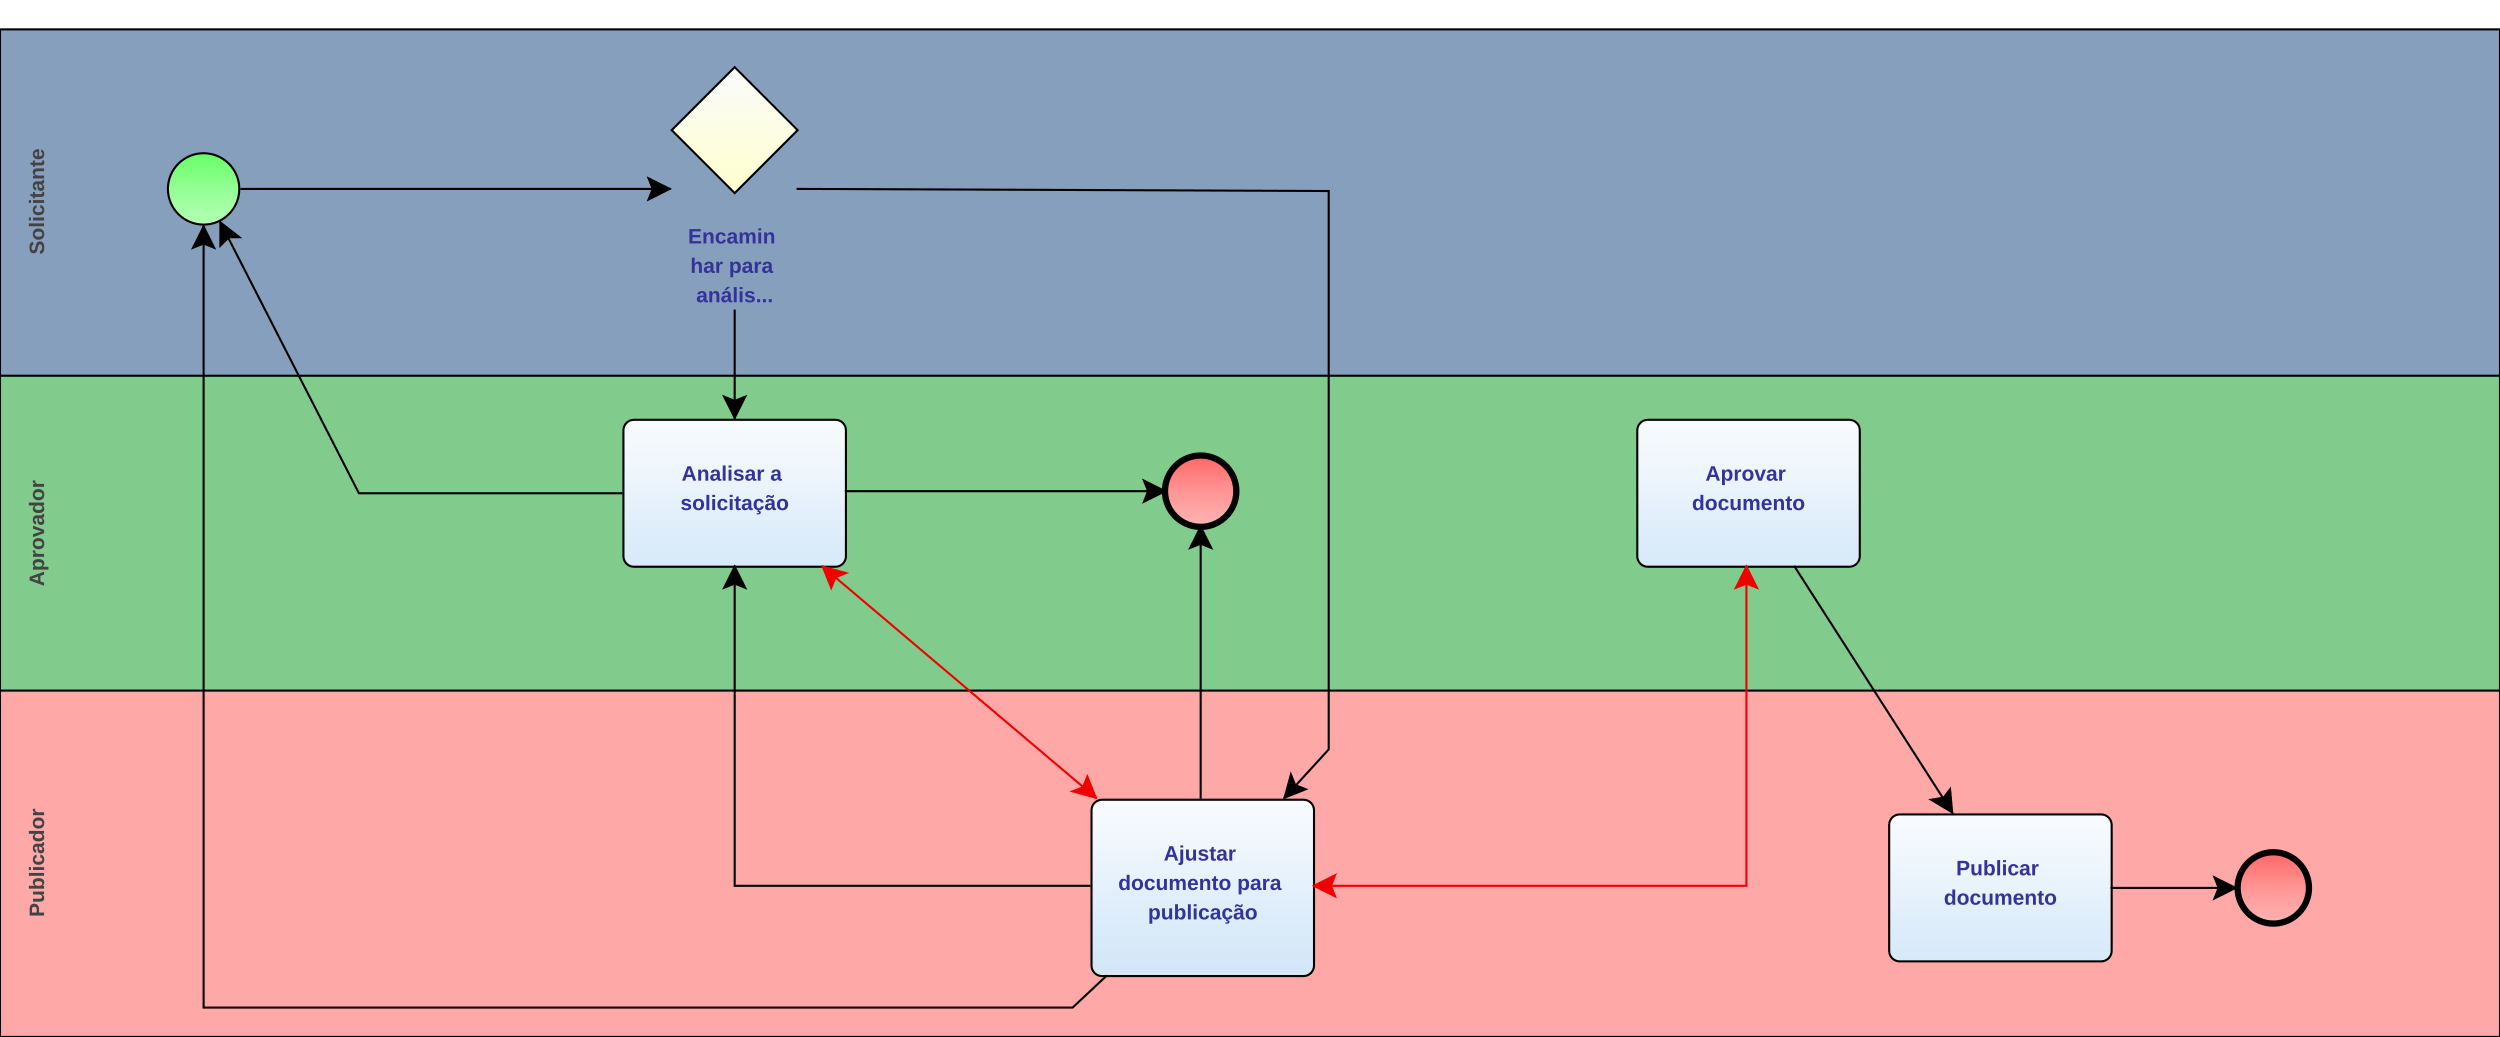
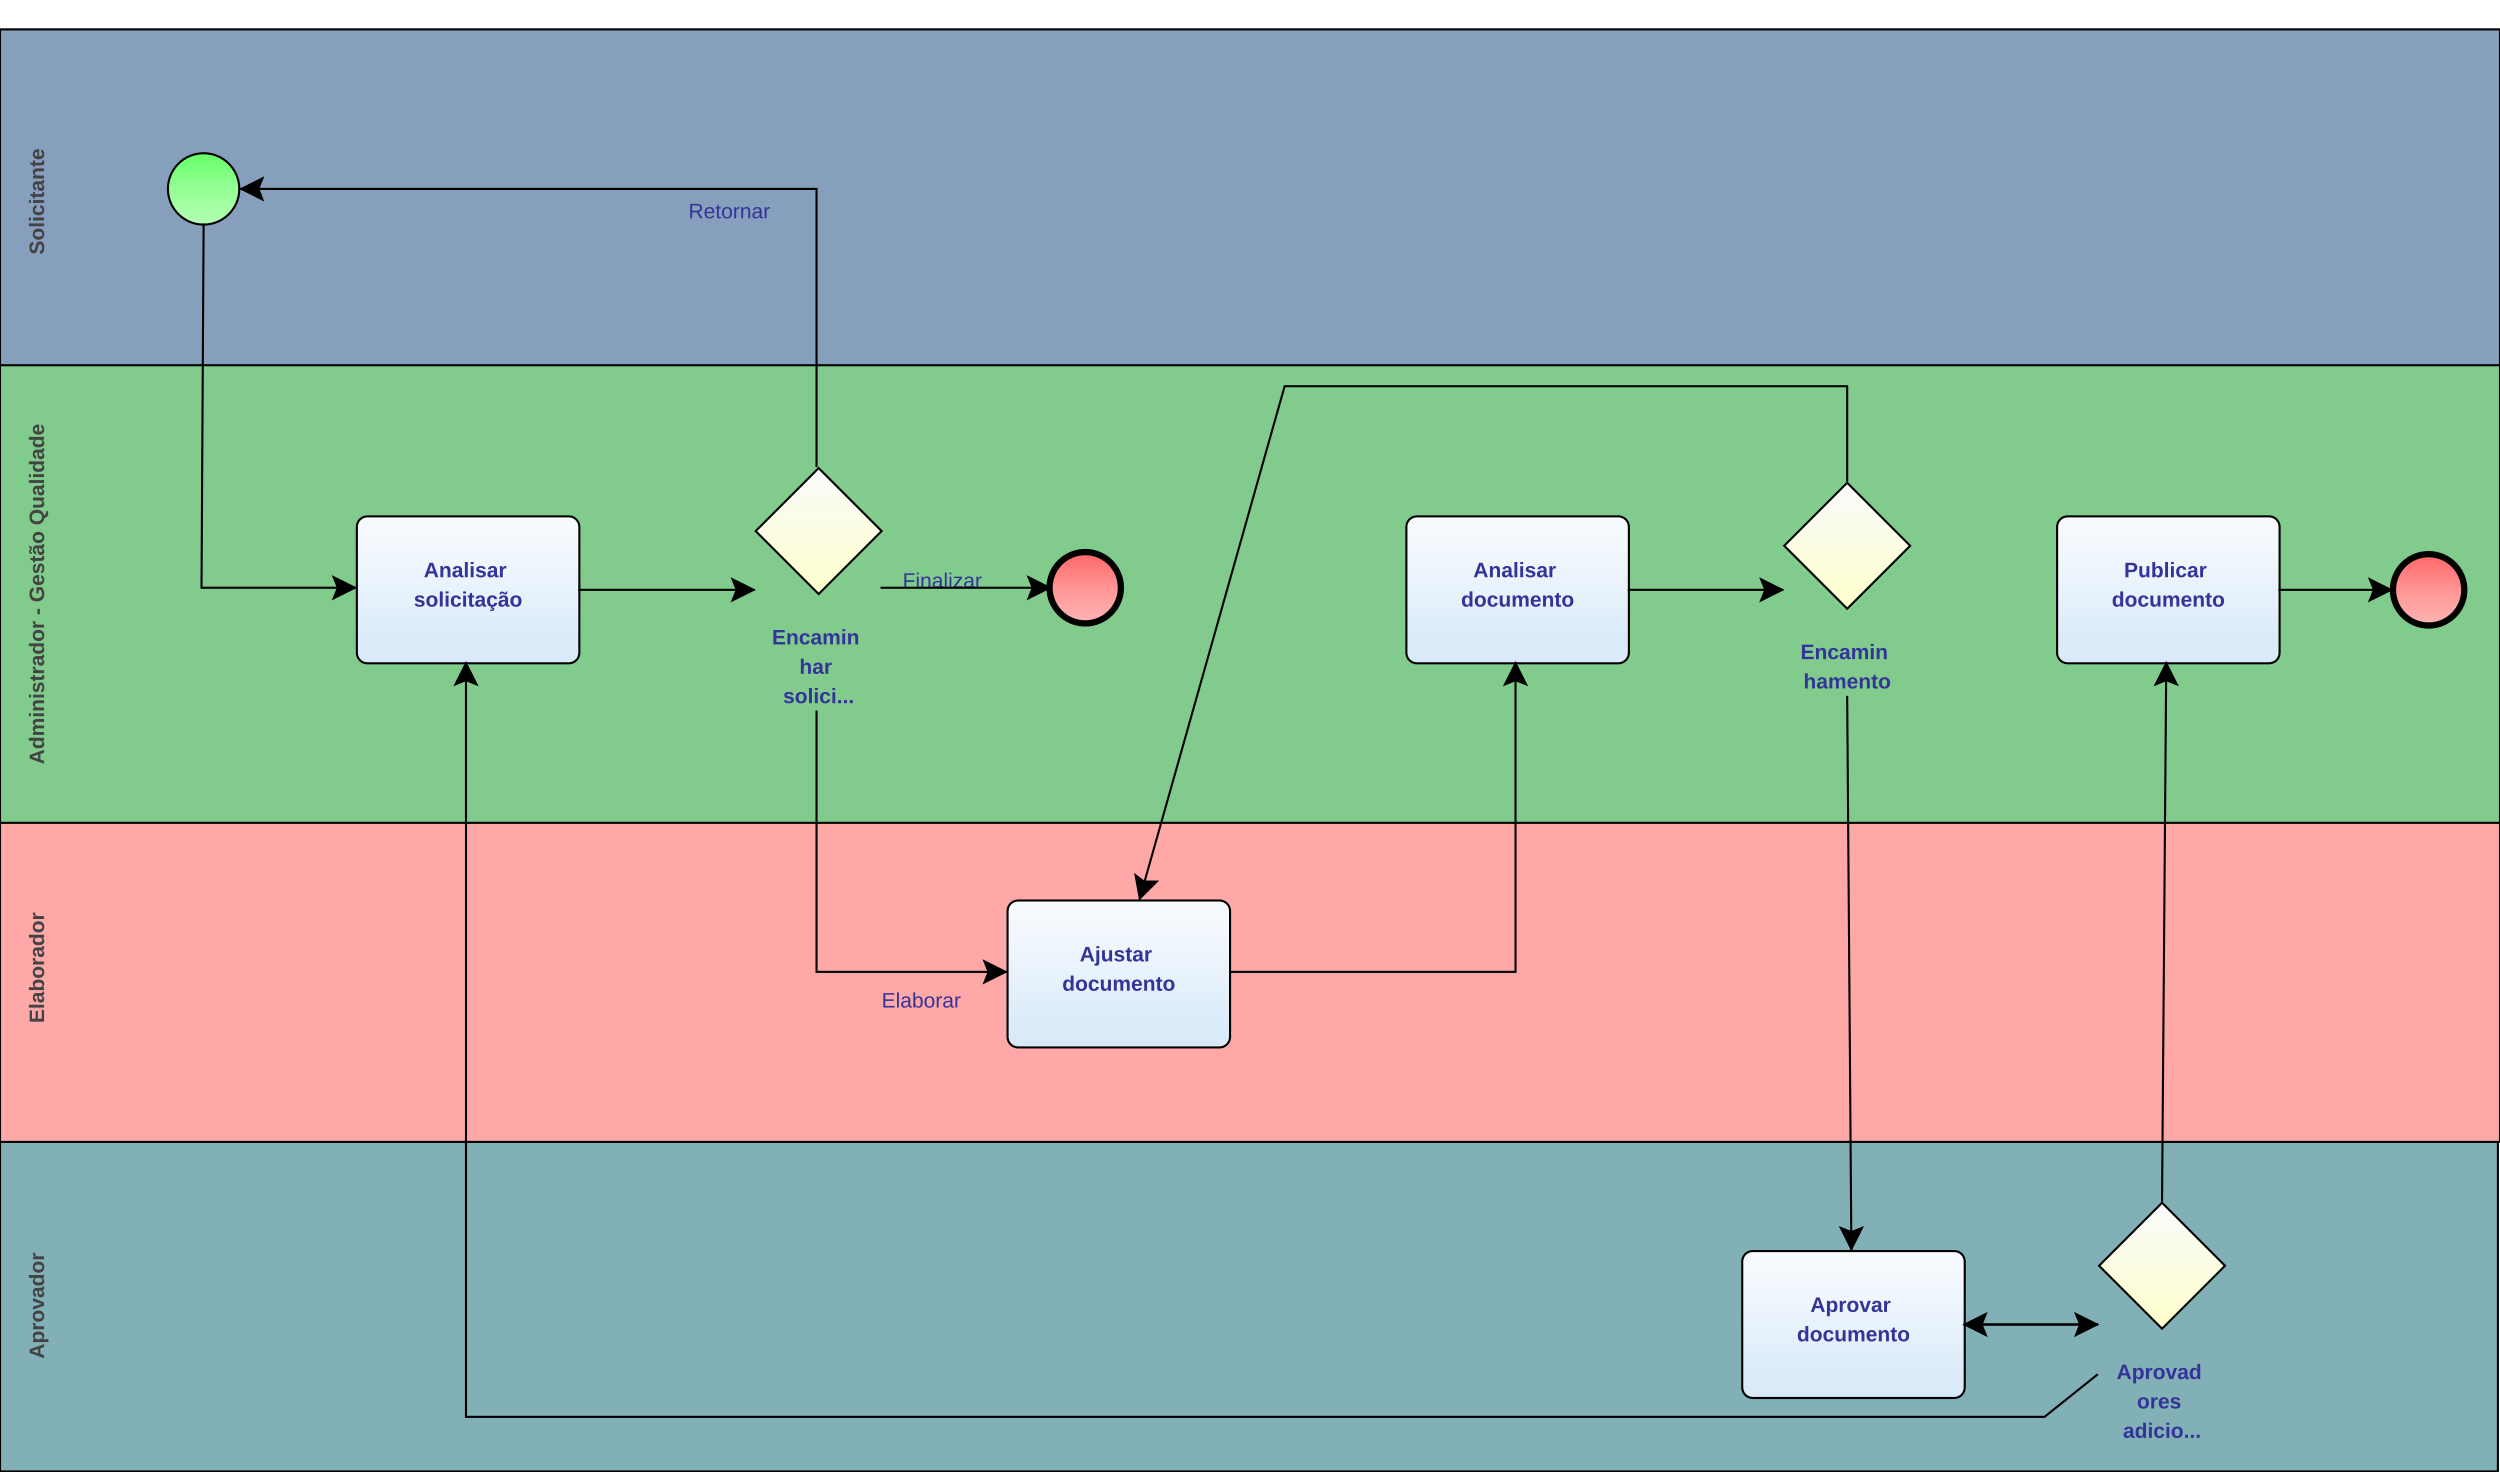
- <svg xmlns="http://www.w3.org/2000/svg" xmlns:xlink="http://www.w3.org/1999/xlink" style="stroke-dasharray:none; shape-rendering:auto; font-family:'Arial'; text-rendering:auto; fill-opacity:1; color-interpolation:auto; color-rendering:auto; font-size:12; fill:black; stroke:black; image-rendering:auto; stroke-miterlimit:10; stroke-linecap:square; stroke-linejoin:miter; font-style:normal; stroke-width:1; stroke-dashoffset:0; font-weight:normal; stroke-opacity:1;" contentScriptType="text/ecmascript" preserveAspectRatio="xMidYMid meet" zoomAndPan="magnify" version="1.0" contentStyleType="text/css" xml:xlink="http://www.w3.org/1999/xlink" width="1191" height="494">
-   <rect x="0" y="178" width="1191" height="153" ry="0" rx="0" style="stroke:#000000; fill:#81CC8C" />
+ <svg xmlns="http://www.w3.org/2000/svg" xmlns:xlink="http://www.w3.org/1999/xlink" style="stroke-dasharray:none; shape-rendering:auto; font-family:'Arial'; text-rendering:auto; fill-opacity:1; color-interpolation:auto; color-rendering:auto; font-size:12; fill:black; stroke:black; image-rendering:auto; stroke-miterlimit:10; stroke-linecap:square; stroke-linejoin:miter; font-style:normal; stroke-width:1; stroke-dashoffset:0; font-weight:normal; stroke-opacity:1;" contentScriptType="text/ecmascript" preserveAspectRatio="xMidYMid meet" zoomAndPan="magnify" version="1.0" contentStyleType="text/css" xml:xlink="http://www.w3.org/1999/xlink" width="1191" height="701">
+   <rect x="0" y="543" width="1190" height="158" ry="0" rx="0" style="stroke:#000000; fill:#82B0B7" />
+   <g componentSequence="4">
+     <text x="-622" y="7" transform="rotate(270)" text-anchor="middle" style="font-weight:bold;font-size:10px;stroke:none; fill:#434343">
+       <tspan dy="14" x="-622">Aprovador</tspan>
+     </text>
+   </g>
+   <rect x="0" y="379" width="1191" height="165" ry="0" rx="0" style="stroke:#000000; fill:#FFA8A8" />
+   <g componentSequence="1">
+     <text x="-461" y="7" transform="rotate(270)" text-anchor="middle" style="font-weight:bold;font-size:10px;stroke:none; fill:#434343">
+       <tspan dy="14" x="-461">Elaborador</tspan>
+     </text>
+   </g>
+   <rect x="0" y="14" width="1191" height="165" ry="0" rx="0" style="stroke:#000000; fill:#869FBD" />
  <g componentSequence="3">
-     <text x="-254" y="7" transform="rotate(270)" text-anchor="middle" style="font-weight:bold;font-size:10px;stroke:none; fill:#434343">
-       <tspan dy="14" x="-254">Aprovador</tspan>
-     </text>
-   </g>
-   <rect x="0" y="329" width="1191" height="165" ry="0" rx="0" style="stroke:#000000; fill:#FFA8A8" />
-   <g componentSequence="1">
-     <text x="-411" y="7" transform="rotate(270)" text-anchor="middle" style="font-weight:bold;font-size:10px;stroke:none; fill:#434343">
-       <tspan dy="14" x="-411">Publicador</tspan>
-     </text>
-   </g>
-   <rect x="0" y="14" width="1191" height="165" ry="0" rx="0" style="stroke:#000000; fill:#869FBD" />
-   <g componentSequence="2">
    <text x="-96" y="7" transform="rotate(270)" text-anchor="middle" style="font-weight:bold;font-size:10px;stroke:none; fill:#434343">
      <tspan dy="14" x="-96">Solicitante</tspan>
    </text>
  </g>
+   <rect x="0" y="174" width="1191" height="218" ry="0" rx="0" style="stroke:#000000; fill:#81CC8C" />
+   <g componentSequence="2">
+     <text x="-283" y="7" transform="rotate(270)" text-anchor="middle" style="font-weight:bold;font-size:10px;stroke:none; fill:#434343">
+       <tspan dy="14" x="-283">Administrador - Gestão Qualidade</tspan>
+     </text>
+   </g>
  <g sequence="4">
-     <ellipse cx="97" cy="90" rx="17" ry="17" stroke-width="1" style="fill:url(#linearGradient66FF6696FF96B6FFB6_1119453129);" stroke="336633" />
-   </g>
-   <g sequence="7">
-     <rect x="297" y="200" width="106" height="70" ry="5" rx="5" style="fill:url(#linearGradientF8FBFEEDF5FCDEEDFAD4E7F8E2E5E9_1283361262);" stroke="191970" />
-   </g>
-   <g componentSequence="7">
-     <text x="350" y="215" text-anchor="middle" style="font-weight:bold;font-size:10px;stroke:none; fill:#333399">
-       <tspan dy="14" x="350">Analisar a</tspan>
-       <tspan dy="14" x="350">solicitação</tspan>
-     </text>
+     <ellipse cx="97" cy="90" rx="17" ry="17" stroke-width="1" style="fill:url(#linearGradient66FF6696FF96B6FFB6_962634733);" stroke="336633" />
  </g>
  <g sequence="9">
-     <rect x="520" y="381" width="106" height="84" ry="5" rx="5" style="fill:url(#linearGradientF8FBFEEDF5FCDEEDFAD4E7F8E2E5E9_1212224697);" stroke="191970" />
+     <rect x="170" y="246" width="106" height="70" ry="5" rx="5" style="fill:url(#linearGradientF8FBFEEDF5FCDEEDFAD4E7F8E2E5E9_933710513);" stroke="191970" />
  </g>
  <g componentSequence="9">
-     <text x="573" y="396" text-anchor="middle" style="font-weight:bold;font-size:10px;stroke:none; fill:#333399">
-       <tspan dy="14" x="573">Ajustar</tspan>
-       <tspan dy="14" x="573">documento para</tspan>
-       <tspan dy="14" x="573">publicação</tspan>
+     <text x="223" y="261" text-anchor="middle" style="font-weight:bold;font-size:10px;stroke:none; fill:#333399">
+       <tspan dy="14" x="223">Analisar</tspan>
+       <tspan dy="14" x="223">solicitação</tspan>
    </text>
  </g>
  <g sequence="23">
-     <polygon points=" 320 62 350 32 380 62 350 92 320 62" style="fill:url(#linearGradientFAFBFCFFFFCC_222528469);" stroke="000000" />
+     <polygon points=" 360 253 390 223 420 253 390 283 360 253" style="fill:url(#linearGradientFAFBFCFFFFCC_865650845);" stroke="000000" />
  </g>
  <g componentSequence="23">
-     <text x="350" y="102" text-anchor="middle" style="font-weight:bold;font-size:10px;stroke:none; fill:#333399">
-       <tspan dy="14" x="350">Encamin</tspan>
-       <tspan dy="14" x="350">har para</tspan>
-       <tspan dy="14" x="350">anális...</tspan>
-     </text>
-   </g>
-   <g sequence="27">
-     <ellipse cx="572" cy="234" rx="17" ry="17" stroke-width="3" style="fill:url(#linearGradientFF6666FF9696FFB6B6_76407427);" stroke="993333" />
+     <text x="390" y="293" text-anchor="middle" style="font-weight:bold;font-size:10px;stroke:none; fill:#333399">
+       <tspan dy="14" x="390">Encamin</tspan>
+       <tspan dy="14" x="390">har</tspan>
+       <tspan dy="14" x="390">solici...</tspan>
+     </text>
  </g>
  <g sequence="29">
-     <rect x="780" y="200" width="106" height="70" ry="5" rx="5" style="fill:url(#linearGradientF8FBFEEDF5FCDEEDFAD4E7F8E2E5E9_1015294469);" stroke="191970" />
+     <rect x="830" y="596" width="106" height="70" ry="5" rx="5" style="fill:url(#linearGradientF8FBFEEDF5FCDEEDFAD4E7F8E2E5E9_1989820554);" stroke="191970" />
  </g>
  <g componentSequence="29">
-     <text x="833" y="215" text-anchor="middle" style="font-weight:bold;font-size:10px;stroke:none; fill:#333399">
-       <tspan dy="14" x="833">Aprovar</tspan>
-       <tspan dy="14" x="833">documento</tspan>
+     <text x="883" y="611" text-anchor="middle" style="font-weight:bold;font-size:10px;stroke:none; fill:#333399">
+       <tspan dy="14" x="883">Aprovar</tspan>
+       <tspan dy="14" x="883">documento</tspan>
    </text>
  </g>
  <g sequence="31">
-     <rect x="900" y="388" width="106" height="70" ry="5" rx="5" style="fill:url(#linearGradientF8FBFEEDF5FCDEEDFAD4E7F8E2E5E9_2090866160);" stroke="191970" />
+     <rect x="980" y="246" width="106" height="70" ry="5" rx="5" style="fill:url(#linearGradientF8FBFEEDF5FCDEEDFAD4E7F8E2E5E9_1247410815);" stroke="191970" />
  </g>
  <g componentSequence="31">
-     <text x="953" y="403" text-anchor="middle" style="font-weight:bold;font-size:10px;stroke:none; fill:#333399">
-       <tspan dy="14" x="953">Publicar</tspan>
-       <tspan dy="14" x="953">documento</tspan>
+     <text x="1033" y="261" text-anchor="middle" style="font-weight:bold;font-size:10px;stroke:none; fill:#333399">
+       <tspan dy="14" x="1033">Publicar</tspan>
+       <tspan dy="14" x="1033">documento</tspan>
    </text>
  </g>
  <g sequence="61">
-     <ellipse cx="1083" cy="423" rx="17" ry="17" stroke-width="3" style="fill:url(#linearGradientFF6666FF9696FFB6B6_1835826330);" stroke="993333" />
-   </g>
-   <g componentSequence="24">
-     <text x="227" y="90" style="font-size:10px;font-weight:none;stroke:none; fill:#333399" text-anchor="left" />
-   </g>
-   <g componentSequence="25">
-     <text x="360" y="174" style="font-size:10px;font-weight:none;stroke:none; fill:#333399" text-anchor="left" />
-   </g>
-   <g componentSequence="32">
-     <text x="903" y="329" style="font-size:10px;font-weight:none;stroke:none; fill:#333399" text-anchor="left" />
+     <ellipse cx="1157" cy="281" rx="17" ry="17" stroke-width="3" style="fill:url(#linearGradientFF6666FF9696FFB6B6_1202115399);" stroke="993333" />
+   </g>
+   <g sequence="100">
+     <rect x="670" y="246" width="106" height="70" ry="5" rx="5" style="fill:url(#linearGradientF8FBFEEDF5FCDEEDFAD4E7F8E2E5E9_848246542);" stroke="191970" />
+   </g>
+   <g componentSequence="100">
+     <text x="723" y="261" text-anchor="middle" style="font-weight:bold;font-size:10px;stroke:none; fill:#333399">
+       <tspan dy="14" x="723">Analisar</tspan>
+       <tspan dy="14" x="723">documento</tspan>
+     </text>
+   </g>
+   <g sequence="103">
+     <rect x="480" y="429" width="106" height="70" ry="5" rx="5" style="fill:url(#linearGradientF8FBFEEDF5FCDEEDFAD4E7F8E2E5E9_381009861);" stroke="191970" />
+   </g>
+   <g componentSequence="103">
+     <text x="533" y="444" text-anchor="middle" style="font-weight:bold;font-size:10px;stroke:none; fill:#333399">
+       <tspan dy="14" x="533">Ajustar</tspan>
+       <tspan dy="14" x="533">documento</tspan>
+     </text>
+   </g>
+   <g sequence="106">
+     <polygon points=" 1000 603 1030 573 1060 603 1030 633 1000 603" style="fill:url(#linearGradientFAFBFCFFFFCC_322577774);" stroke="000000" />
+   </g>
+   <g componentSequence="106">
+     <text x="1030" y="643" text-anchor="middle" style="font-weight:bold;font-size:10px;stroke:none; fill:#333399">
+       <tspan dy="14" x="1030">Aprovad</tspan>
+       <tspan dy="14" x="1030">ores</tspan>
+       <tspan dy="14" x="1030">adicio...</tspan>
+     </text>
+   </g>
+   <g sequence="119">
+     <ellipse cx="517" cy="280" rx="17" ry="17" stroke-width="3" style="fill:url(#linearGradientFF6666FF9696FFB6B6_1660412069);" stroke="993333" />
+   </g>
+   <g sequence="124">
+     <polygon points=" 850 260 880 230 910 260 880 290 850 260" style="fill:url(#linearGradientFAFBFCFFFFCC_697015474);" stroke="000000" />
+   </g>
+   <g componentSequence="124">
+     <text x="880" y="300" text-anchor="middle" style="font-weight:bold;font-size:10px;stroke:none; fill:#333399">
+       <tspan dy="14" x="880">Encamin</tspan>
+       <tspan dy="14" x="880">hamento</tspan>
+     </text>
  </g>
  <g componentSequence="62">
-     <text x="1046" y="423" style="font-size:10px;font-weight:none;stroke:none; fill:#333399" text-anchor="left" />
-   </g>
-   <g componentSequence="64">
-     <text x="643" y="113" style="font-size:10px;font-weight:none;stroke:none; fill:#333399" text-anchor="left" />
-   </g>
-   <g componentSequence="91">
-     <text x="467" y="325" style="font-size:10px;font-weight:none;stroke:none; fill:#333399" text-anchor="left" />
-   </g>
-   <g componentSequence="94">
-     <text x="489" y="234" style="font-size:10px;font-weight:none;stroke:none; fill:#333399" text-anchor="left" />
-   </g>
-   <g componentSequence="95">
-     <text x="582" y="316" style="font-size:10px;font-weight:none;stroke:none; fill:#333399" text-anchor="left" />
-   </g>
-   <g componentSequence="96">
-     <text x="177" y="227" style="font-size:10px;font-weight:none;stroke:none; fill:#333399" text-anchor="left" />
-   </g>
-   <g componentSequence="97">
-     <text x="139" y="480" style="font-size:10px;font-weight:none;stroke:none; fill:#333399" text-anchor="left" />
-   </g>
-   <g componentSequence="98">
-     <text x="369" y="422" style="font-size:10px;font-weight:none;stroke:none; fill:#333399" text-anchor="left" />
-   </g>
-   <g componentSequence="99">
-     <text x="815" y="422" style="font-size:10px;font-weight:none;stroke:none; fill:#333399" text-anchor="left" />
-   </g>
-   <path style="fill:none; stroke:#000000;stroke-width:1" d="M115.0 90.0 L319.0 90.0" />
-   <polygon style="fill:#000000; stroke:#000000;" points=" 309 85 319 90 309 95 311 90" />
-   <path style="fill:none; stroke:#000000;stroke-width:1" d="M296.0 235.0 L171.0 235.0 L105.0 106.0" />
-   <polygon style="fill:#000000; stroke:#000000;" points=" 105 117 105 106 114 113 109 113" />
-   <path style="fill:none; stroke:#000000;stroke-width:1" d="M527.0 465.0 L511.0 480.0 L97.0 480.0 L97.0 108.0" />
-   <polygon style="fill:#000000; stroke:#000000;" points=" 92 118 97 108 102 118 97 116" />
-   <path style="fill:none; stroke:#F00000;stroke-width:1" d="M392.0 270.0 L522.0 380.0" />
-   <polygon style="fill:#F00000; stroke:#F00000;" points=" 518 370 522 380 511 377 516 375" />
-   <polygon style="fill:#F00000; stroke:#F00000;" points=" 396 280 392 270 403 273 398 275" />
-   <path style="fill:none; stroke:#000000;stroke-width:1" d="M403.0 234.0 L555.0 234.0" />
-   <polygon style="fill:#000000; stroke:#000000;" points=" 545 229 555 234 545 239 547 234" />
-   <path style="fill:none; stroke:#000000;stroke-width:1" d="M350.0 148.0 L350.0 199.0" />
-   <polygon style="fill:#000000; stroke:#000000;" points=" 355 189 350 199 345 189 350 191" />
-   <path style="fill:none; stroke:#000000;stroke-width:1" d="M519.0 422.0 L350.0 422.0 L350.0 270.0" />
-   <polygon style="fill:#000000; stroke:#000000;" points=" 345 280 350 270 355 280 350 278" />
-   <path style="fill:none; stroke:#000000;stroke-width:1" d="M572.0 380.0 L572.0 251.0" />
-   <polygon style="fill:#000000; stroke:#000000;" points=" 567 261 572 251 577 261 572 259" />
-   <path style="fill:none; stroke:#F00000;stroke-width:1" d="M626.0 422.0 L832.0 422.0 L832.0 270.0" />
-   <polygon style="fill:#F00000; stroke:#F00000;" points=" 827 280 832 270 837 280 832 278" />
-   <polygon style="fill:#F00000; stroke:#F00000;" points=" 636 427 626 422 636 417 634 422" />
-   <path style="fill:none; stroke:#000000;stroke-width:1" d="M380.0 90.0 L633.0 91.0 L633.0 357.0 L612.0 380.0" />
-   <polygon style="fill:#000000; stroke:#000000;" points=" 622 376 612 380 615 369 617 374" />
-   <path style="fill:none; stroke:#000000;stroke-width:1" d="M855.0 270.0 L930.0 387.0" />
-   <polygon style="fill:#000000; stroke:#000000;" points=" 929 376 930 387 920 381 926 380" />
-   <path style="fill:none; stroke:#000000;stroke-width:1" d="M1006.0 423.0 L1065.0 423.0" />
-   <polygon style="fill:#000000; stroke:#000000;" points=" 1055 418 1065 423 1055 428 1057 423" />
+     <text x="1123" y="281" style="font-size:10px;font-weight:none;stroke:none; fill:#333399" text-anchor="left" />
+   </g>
+   <g componentSequence="107">
+     <text x="978" y="631" style="font-size:10px;font-weight:none;stroke:none; fill:#333399" text-anchor="left" />
+   </g>
+   <g componentSequence="108">
+     <text x="1041" y="444" style="font-size:10px;font-weight:none;stroke:none; fill:#333399" text-anchor="left" />
+   </g>
+   <g componentSequence="110">
+     <text x="978" y="631" style="font-size:10px;font-weight:none;stroke:none; fill:#333399" text-anchor="left" />
+   </g>
+   <g componentSequence="116">
+     <text x="106" y="230" style="font-size:10px;font-weight:none;stroke:none; fill:#333399" text-anchor="left" />
+   </g>
+   <g componentSequence="117">
+     <text x="328" y="281" style="font-size:10px;font-weight:none;stroke:none; fill:#333399" text-anchor="left" />
+   </g>
+   <g componentSequence="118">
+     <text x="328" y="90" style="font-size:10px;font-weight:none;stroke:none; fill:#333399" text-anchor="left">
+       <tspan dy="14" x="328">Retornar</tspan>
+     </text>
+   </g>
+   <g componentSequence="120">
+     <text x="430" y="266" style="font-size:10px;font-weight:none;stroke:none; fill:#333399" text-anchor="left">
+       <tspan dy="14" x="430">Finalizar</tspan>
+     </text>
+   </g>
+   <g componentSequence="125">
+     <text x="823" y="281" style="font-size:10px;font-weight:none;stroke:none; fill:#333399" text-anchor="left" />
+   </g>
+   <g componentSequence="126">
+     <text x="891" y="464" style="font-size:10px;font-weight:none;stroke:none; fill:#333399" text-anchor="left" />
+   </g>
+   <g componentSequence="127">
+     <text x="652" y="184" style="font-size:10px;font-weight:none;stroke:none; fill:#333399" text-anchor="left" />
+   </g>
+   <g componentSequence="128">
+     <text x="420" y="466" style="font-size:10px;font-weight:none;stroke:none; fill:#333399" text-anchor="left">
+       <tspan dy="14" x="420">Elaborar</tspan>
+     </text>
+   </g>
+   <g componentSequence="129">
+     <text x="732" y="458" style="font-size:10px;font-weight:none;stroke:none; fill:#333399" text-anchor="left" />
+   </g>
+   <g componentSequence="131">
+     <text x="445" y="675" style="font-size:10px;font-weight:none;stroke:none; fill:#333399" text-anchor="left" />
+   </g>
+   <path style="fill:none; stroke:#000000;stroke-width:1" d="M97.0 107.0 L96.0 280.0 L169.0 280.0" />
+   <polygon style="fill:#000000; stroke:#000000;" points=" 159 275 169 280 159 285 161 280" />
+   <path style="fill:none; stroke:#000000;stroke-width:1" d="M389.0 222.0 L389.0 90.0 L115.0 90.0" />
+   <polygon style="fill:#000000; stroke:#000000;" points=" 125 95 115 90 125 85 123 90" />
+   <path style="fill:none; stroke:#000000;stroke-width:1" d="M276.0 281.0 L359.0 281.0" />
+   <polygon style="fill:#000000; stroke:#000000;" points=" 349 276 359 281 349 286 351 281" />
+   <path style="fill:none; stroke:#000000;stroke-width:1" d="M999.0 655.0 L974.0 675.0 L222.0 675.0 L222.0 316.0" />
+   <polygon style="fill:#000000; stroke:#000000;" points=" 217 326 222 316 227 326 222 324" />
+   <path style="fill:none; stroke:#000000;stroke-width:1" d="M420.0 280.0 L500.0 280.0" />
+   <polygon style="fill:#000000; stroke:#000000;" points=" 490 275 500 280 490 285 492 280" />
+   <path style="fill:none; stroke:#000000;stroke-width:1" d="M389.0 339.0 L389.0 463.0 L479.0 463.0" />
+   <polygon style="fill:#000000; stroke:#000000;" points=" 469 458 479 463 469 468 471 463" />
+   <path style="fill:none; stroke:#000000;stroke-width:1" d="M936.0 631.0 L999.0 631.0" />
+   <polygon style="fill:#000000; stroke:#000000;" points=" 989 626 999 631 989 636 991 631" />
+   <path style="fill:none; stroke:#000000;stroke-width:1" d="M999.0 631.0 L936.0 631.0" />
+   <polygon style="fill:#000000; stroke:#000000;" points=" 946 636 936 631 946 626 944 631" />
+   <path style="fill:none; stroke:#000000;stroke-width:1" d="M880.0 332.0 L882.0 595.0" />
+   <polygon style="fill:#000000; stroke:#000000;" points=" 887 585 882 595 877 585 882 587" />
+   <path style="fill:none; stroke:#000000;stroke-width:1" d="M1086.0 281.0 L1139.0 281.0" />
+   <polygon style="fill:#000000; stroke:#000000;" points=" 1129 276 1139 281 1129 286 1131 281" />
+   <path style="fill:none; stroke:#000000;stroke-width:1" d="M1030.0 572.0 L1032.0 316.0" />
+   <polygon style="fill:#000000; stroke:#000000;" points=" 1027 326 1032 316 1037 326 1032 324" />
+   <path style="fill:none; stroke:#000000;stroke-width:1" d="M776.0 281.0 L849.0 281.0" />
+   <polygon style="fill:#000000; stroke:#000000;" points=" 839 276 849 281 839 286 841 281" />
+   <path style="fill:none; stroke:#000000;stroke-width:1" d="M586.0 463.0 L722.0 463.0 L722.0 316.0" />
+   <polygon style="fill:#000000; stroke:#000000;" points=" 717 326 722 316 727 326 722 324" />
+   <path style="fill:none; stroke:#000000;stroke-width:1" d="M880.0 229.0 L880.0 184.0 L612.0 184.0 L543.0 428.0" />
+   <polygon style="fill:#000000; stroke:#000000;" points=" 551 420 543 428 541 417 545 420" />
  <defs>
-     <linearGradient xlink:href="#linearGradient66FF6696FF96B6FFB6" id="linearGradient66FF6696FF96B6FFB6_1119453129" x1="0" y1="73.0" x2="0" y2="108.0" gradientUnits="userSpaceOnUse" xlink:type="simple" xlink:actuate="onLoad" xlink:show="other" />
+     <linearGradient xlink:href="#linearGradient66FF6696FF96B6FFB6" id="linearGradient66FF6696FF96B6FFB6_962634733" x1="0" y1="73.0" x2="0" y2="108.0" gradientUnits="userSpaceOnUse" xlink:type="simple" xlink:actuate="onLoad" xlink:show="other" />
    <linearGradient id="linearGradient66FF6696FF96B6FFB6">
      <stop style="stop-color:#66FF66;stop-opacity:1;" offset="0.0" id="stop66FF66" />
      <stop style="stop-color:#96FF96;stop-opacity:1;" offset="0.5" id="stop96FF96" />
      <stop style="stop-color:#B6FFB6;stop-opacity:1;" offset="1.0" id="stopB6FFB6" />
    </linearGradient>
-     <linearGradient xlink:href="#linearGradientF8FBFEEDF5FCDEEDFAD4E7F8E2E5E9" id="linearGradientF8FBFEEDF5FCDEEDFAD4E7F8E2E5E9_1283361262" x1="0" y1="200.0" x2="0" y2="306.0" gradientUnits="userSpaceOnUse" xlink:type="simple" xlink:actuate="onLoad" xlink:show="other" />
+     <linearGradient xlink:href="#linearGradientF8FBFEEDF5FCDEEDFAD4E7F8E2E5E9" id="linearGradientF8FBFEEDF5FCDEEDFAD4E7F8E2E5E9_933710513" x1="0" y1="246.0" x2="0" y2="352.0" gradientUnits="userSpaceOnUse" xlink:type="simple" xlink:actuate="onLoad" xlink:show="other" />
    <linearGradient id="linearGradientF8FBFEEDF5FCDEEDFAD4E7F8E2E5E9">
      <stop style="stop-color:#F8FBFE;stop-opacity:1;" offset="0.0" id="stopF8FBFE" />
      <stop style="stop-color:#EDF5FC;stop-opacity:1;" offset="0.25" id="stopEDF5FC" />
      <stop style="stop-color:#DEEDFA;stop-opacity:1;" offset="0.5" id="stopDEEDFA" />
      <stop style="stop-color:#D4E7F8;stop-opacity:1;" offset="0.75" id="stopD4E7F8" />
      <stop style="stop-color:#E2E5E9;stop-opacity:1;" offset="1.0" id="stopE2E5E9" />
    </linearGradient>
-     <linearGradient xlink:href="#linearGradientF8FBFEEDF5FCDEEDFAD4E7F8E2E5E9" id="linearGradientF8FBFEEDF5FCDEEDFAD4E7F8E2E5E9_1212224697" x1="0" y1="381.0" x2="0" y2="487.0" gradientUnits="userSpaceOnUse" xlink:type="simple" xlink:actuate="onLoad" xlink:show="other" />
-     <linearGradient xlink:href="#linearGradientFAFBFCFFFFCC" id="linearGradientFAFBFCFFFFCC_222528469" x1="0" y1="32.0" x2="0" y2="92.0" gradientUnits="userSpaceOnUse" xlink:type="simple" xlink:actuate="onLoad" xlink:show="other" />
+     <linearGradient xlink:href="#linearGradientFAFBFCFFFFCC" id="linearGradientFAFBFCFFFFCC_865650845" x1="0" y1="223.0" x2="0" y2="283.0" gradientUnits="userSpaceOnUse" xlink:type="simple" xlink:actuate="onLoad" xlink:show="other" />
    <linearGradient id="linearGradientFAFBFCFFFFCC">
      <stop style="stop-color:#FAFBFC;stop-opacity:1;" offset="0.0" id="stopFAFBFC" />
      <stop style="stop-color:#FFFFCC;stop-opacity:1;" offset="1.0" id="stopFFFFCC" />
    </linearGradient>
-     <linearGradient xlink:href="#linearGradientFF6666FF9696FFB6B6" id="linearGradientFF6666FF9696FFB6B6_76407427" x1="0" y1="217.0" x2="0" y2="252.0" gradientUnits="userSpaceOnUse" xlink:type="simple" xlink:actuate="onLoad" xlink:show="other" />
+     <linearGradient xlink:href="#linearGradientF8FBFEEDF5FCDEEDFAD4E7F8E2E5E9" id="linearGradientF8FBFEEDF5FCDEEDFAD4E7F8E2E5E9_1989820554" x1="0" y1="596.0" x2="0" y2="702.0" gradientUnits="userSpaceOnUse" xlink:type="simple" xlink:actuate="onLoad" xlink:show="other" />
+     <linearGradient xlink:href="#linearGradientF8FBFEEDF5FCDEEDFAD4E7F8E2E5E9" id="linearGradientF8FBFEEDF5FCDEEDFAD4E7F8E2E5E9_1247410815" x1="0" y1="246.0" x2="0" y2="352.0" gradientUnits="userSpaceOnUse" xlink:type="simple" xlink:actuate="onLoad" xlink:show="other" />
+     <linearGradient xlink:href="#linearGradientFF6666FF9696FFB6B6" id="linearGradientFF6666FF9696FFB6B6_1202115399" x1="0" y1="264.0" x2="0" y2="299.0" gradientUnits="userSpaceOnUse" xlink:type="simple" xlink:actuate="onLoad" xlink:show="other" />
    <linearGradient id="linearGradientFF6666FF9696FFB6B6">
      <stop style="stop-color:#FF6666;stop-opacity:1;" offset="0.0" id="stopFF6666" />
      <stop style="stop-color:#FF9696;stop-opacity:1;" offset="0.5" id="stopFF9696" />
      <stop style="stop-color:#FFB6B6;stop-opacity:1;" offset="1.0" id="stopFFB6B6" />
    </linearGradient>
-     <linearGradient xlink:href="#linearGradientF8FBFEEDF5FCDEEDFAD4E7F8E2E5E9" id="linearGradientF8FBFEEDF5FCDEEDFAD4E7F8E2E5E9_1015294469" x1="0" y1="200.0" x2="0" y2="306.0" gradientUnits="userSpaceOnUse" xlink:type="simple" xlink:actuate="onLoad" xlink:show="other" />
-     <linearGradient xlink:href="#linearGradientF8FBFEEDF5FCDEEDFAD4E7F8E2E5E9" id="linearGradientF8FBFEEDF5FCDEEDFAD4E7F8E2E5E9_2090866160" x1="0" y1="388.0" x2="0" y2="494.0" gradientUnits="userSpaceOnUse" xlink:type="simple" xlink:actuate="onLoad" xlink:show="other" />
-     <linearGradient xlink:href="#linearGradientFF6666FF9696FFB6B6" id="linearGradientFF6666FF9696FFB6B6_1835826330" x1="0" y1="406.0" x2="0" y2="441.0" gradientUnits="userSpaceOnUse" xlink:type="simple" xlink:actuate="onLoad" xlink:show="other" />
+     <linearGradient xlink:href="#linearGradientF8FBFEEDF5FCDEEDFAD4E7F8E2E5E9" id="linearGradientF8FBFEEDF5FCDEEDFAD4E7F8E2E5E9_848246542" x1="0" y1="246.0" x2="0" y2="352.0" gradientUnits="userSpaceOnUse" xlink:type="simple" xlink:actuate="onLoad" xlink:show="other" />
+     <linearGradient xlink:href="#linearGradientF8FBFEEDF5FCDEEDFAD4E7F8E2E5E9" id="linearGradientF8FBFEEDF5FCDEEDFAD4E7F8E2E5E9_381009861" x1="0" y1="429.0" x2="0" y2="535.0" gradientUnits="userSpaceOnUse" xlink:type="simple" xlink:actuate="onLoad" xlink:show="other" />
+     <linearGradient xlink:href="#linearGradientFAFBFCFFFFCC" id="linearGradientFAFBFCFFFFCC_322577774" x1="0" y1="573.0" x2="0" y2="633.0" gradientUnits="userSpaceOnUse" xlink:type="simple" xlink:actuate="onLoad" xlink:show="other" />
+     <linearGradient xlink:href="#linearGradientFF6666FF9696FFB6B6" id="linearGradientFF6666FF9696FFB6B6_1660412069" x1="0" y1="263.0" x2="0" y2="298.0" gradientUnits="userSpaceOnUse" xlink:type="simple" xlink:actuate="onLoad" xlink:show="other" />
+     <linearGradient xlink:href="#linearGradientFAFBFCFFFFCC" id="linearGradientFAFBFCFFFFCC_697015474" x1="0" y1="230.0" x2="0" y2="290.0" gradientUnits="userSpaceOnUse" xlink:type="simple" xlink:actuate="onLoad" xlink:show="other" />
  </defs>
</svg>
